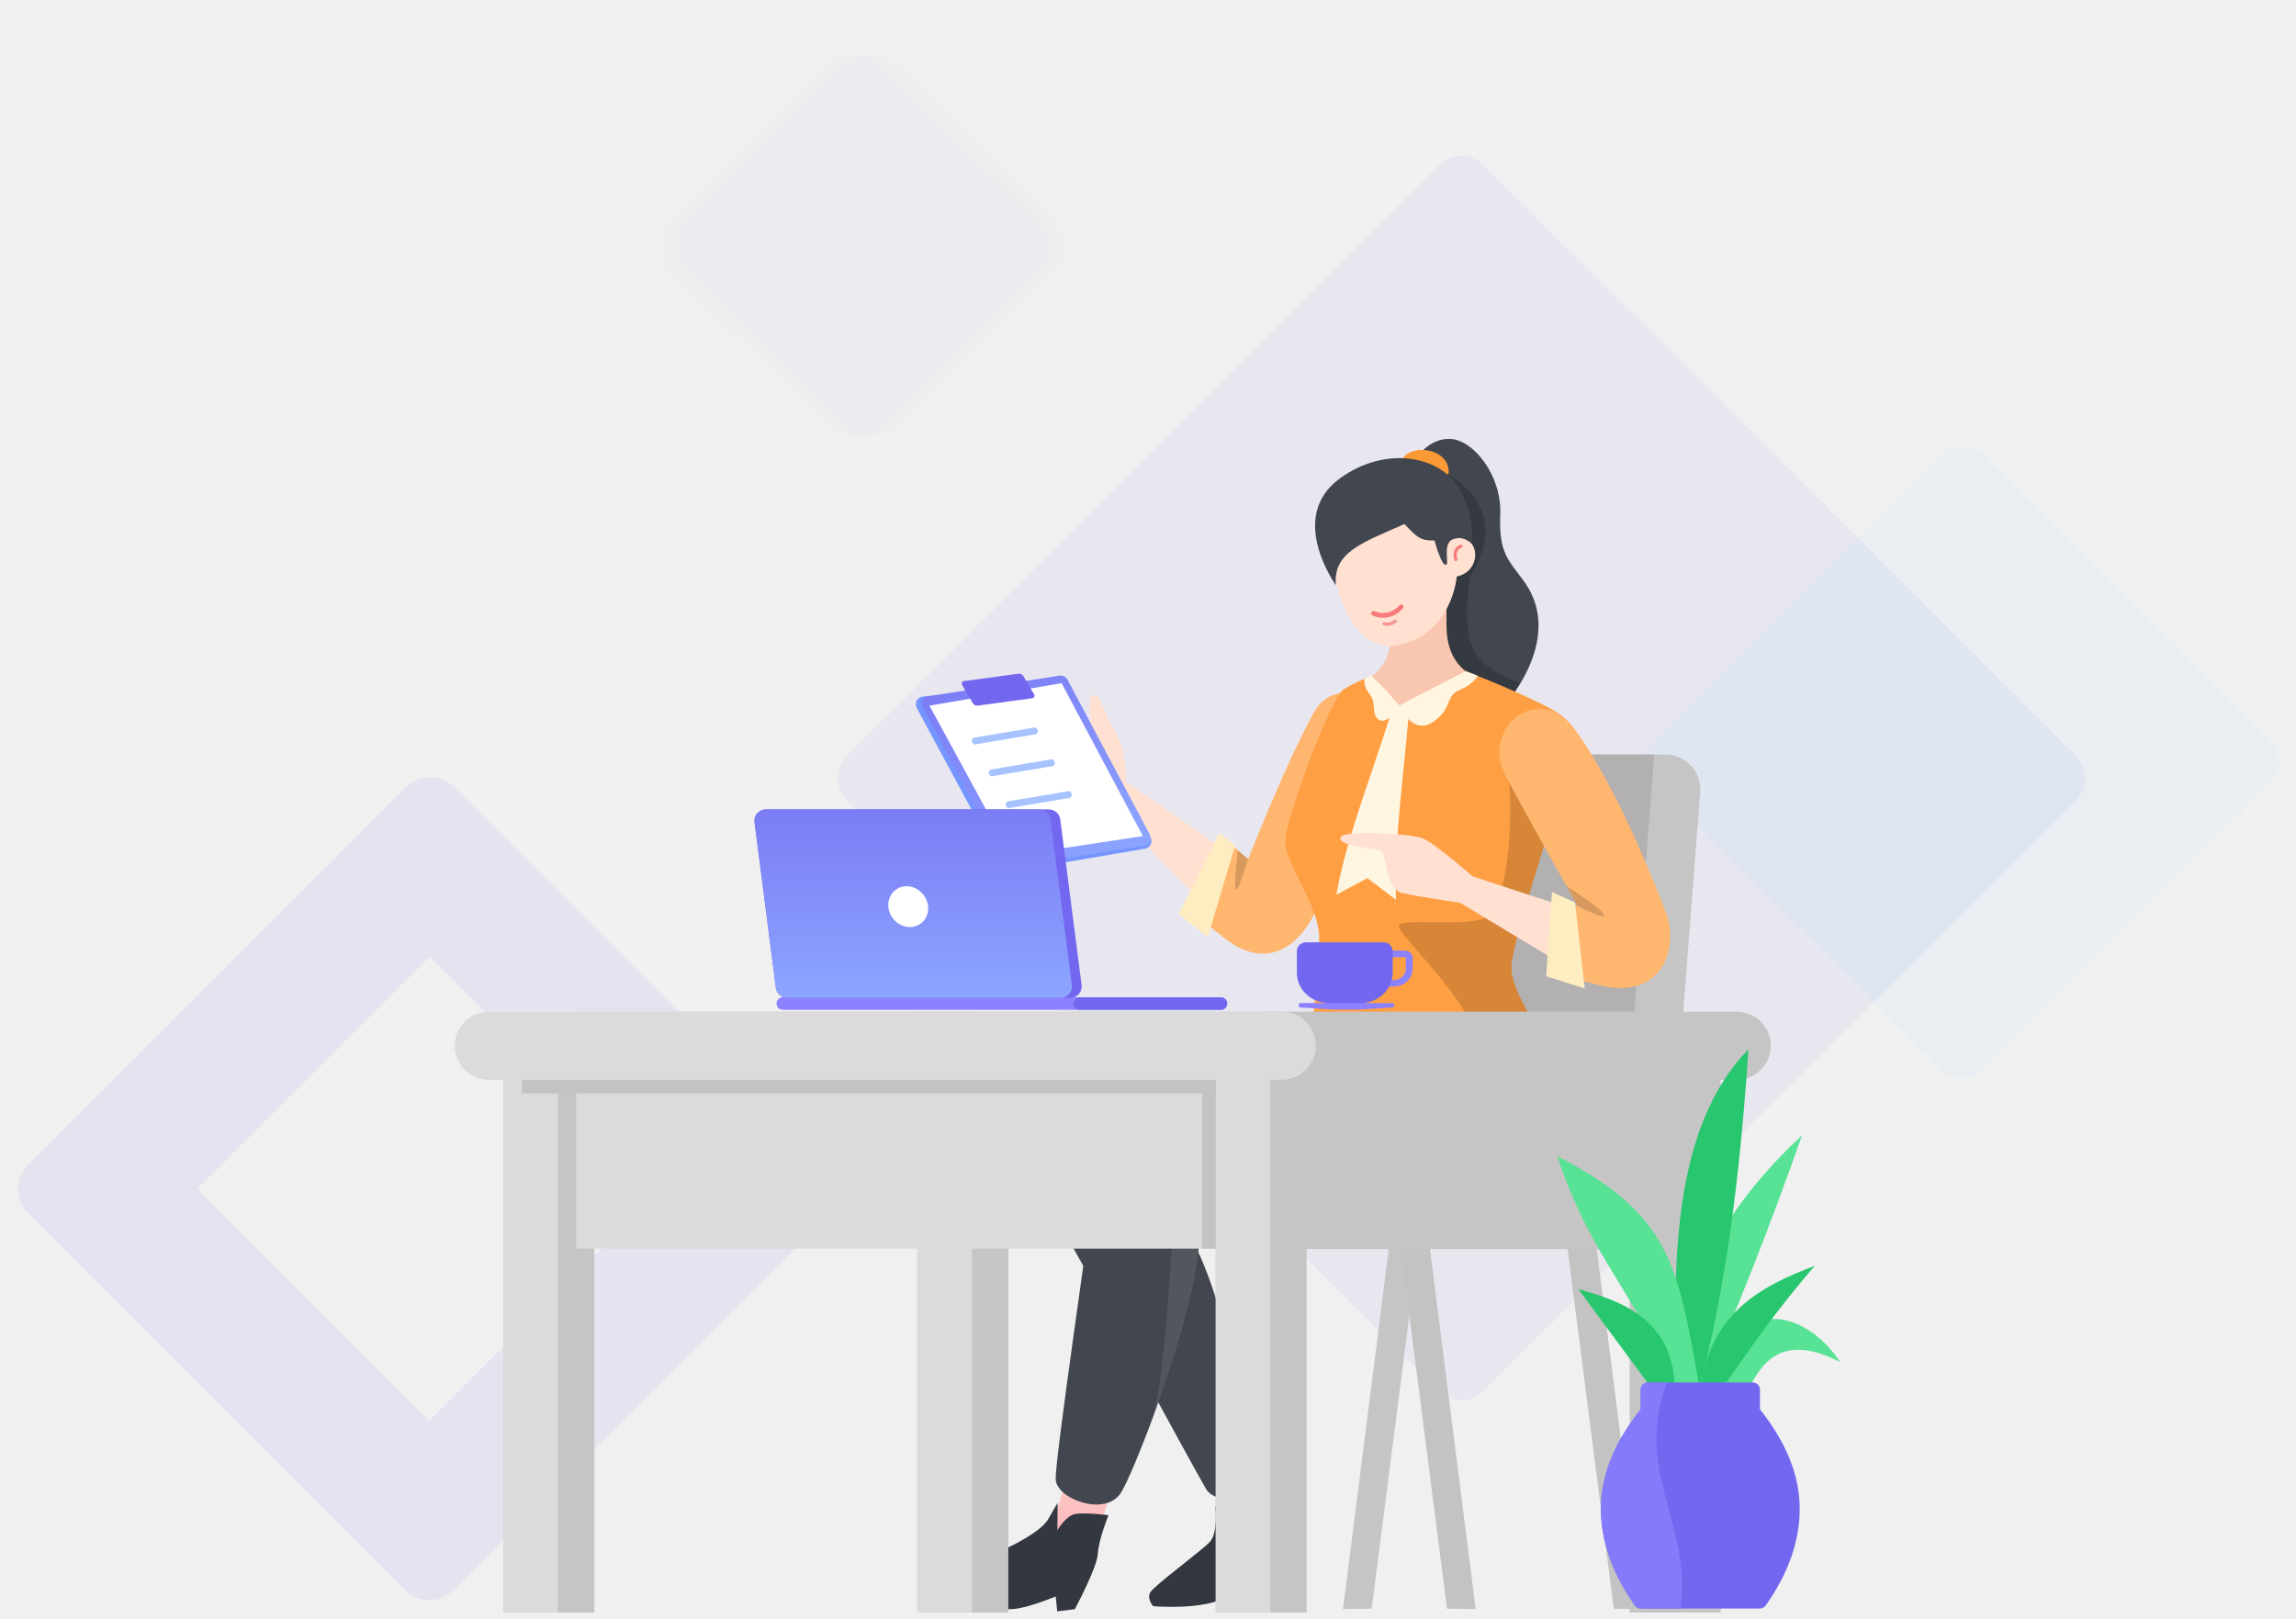
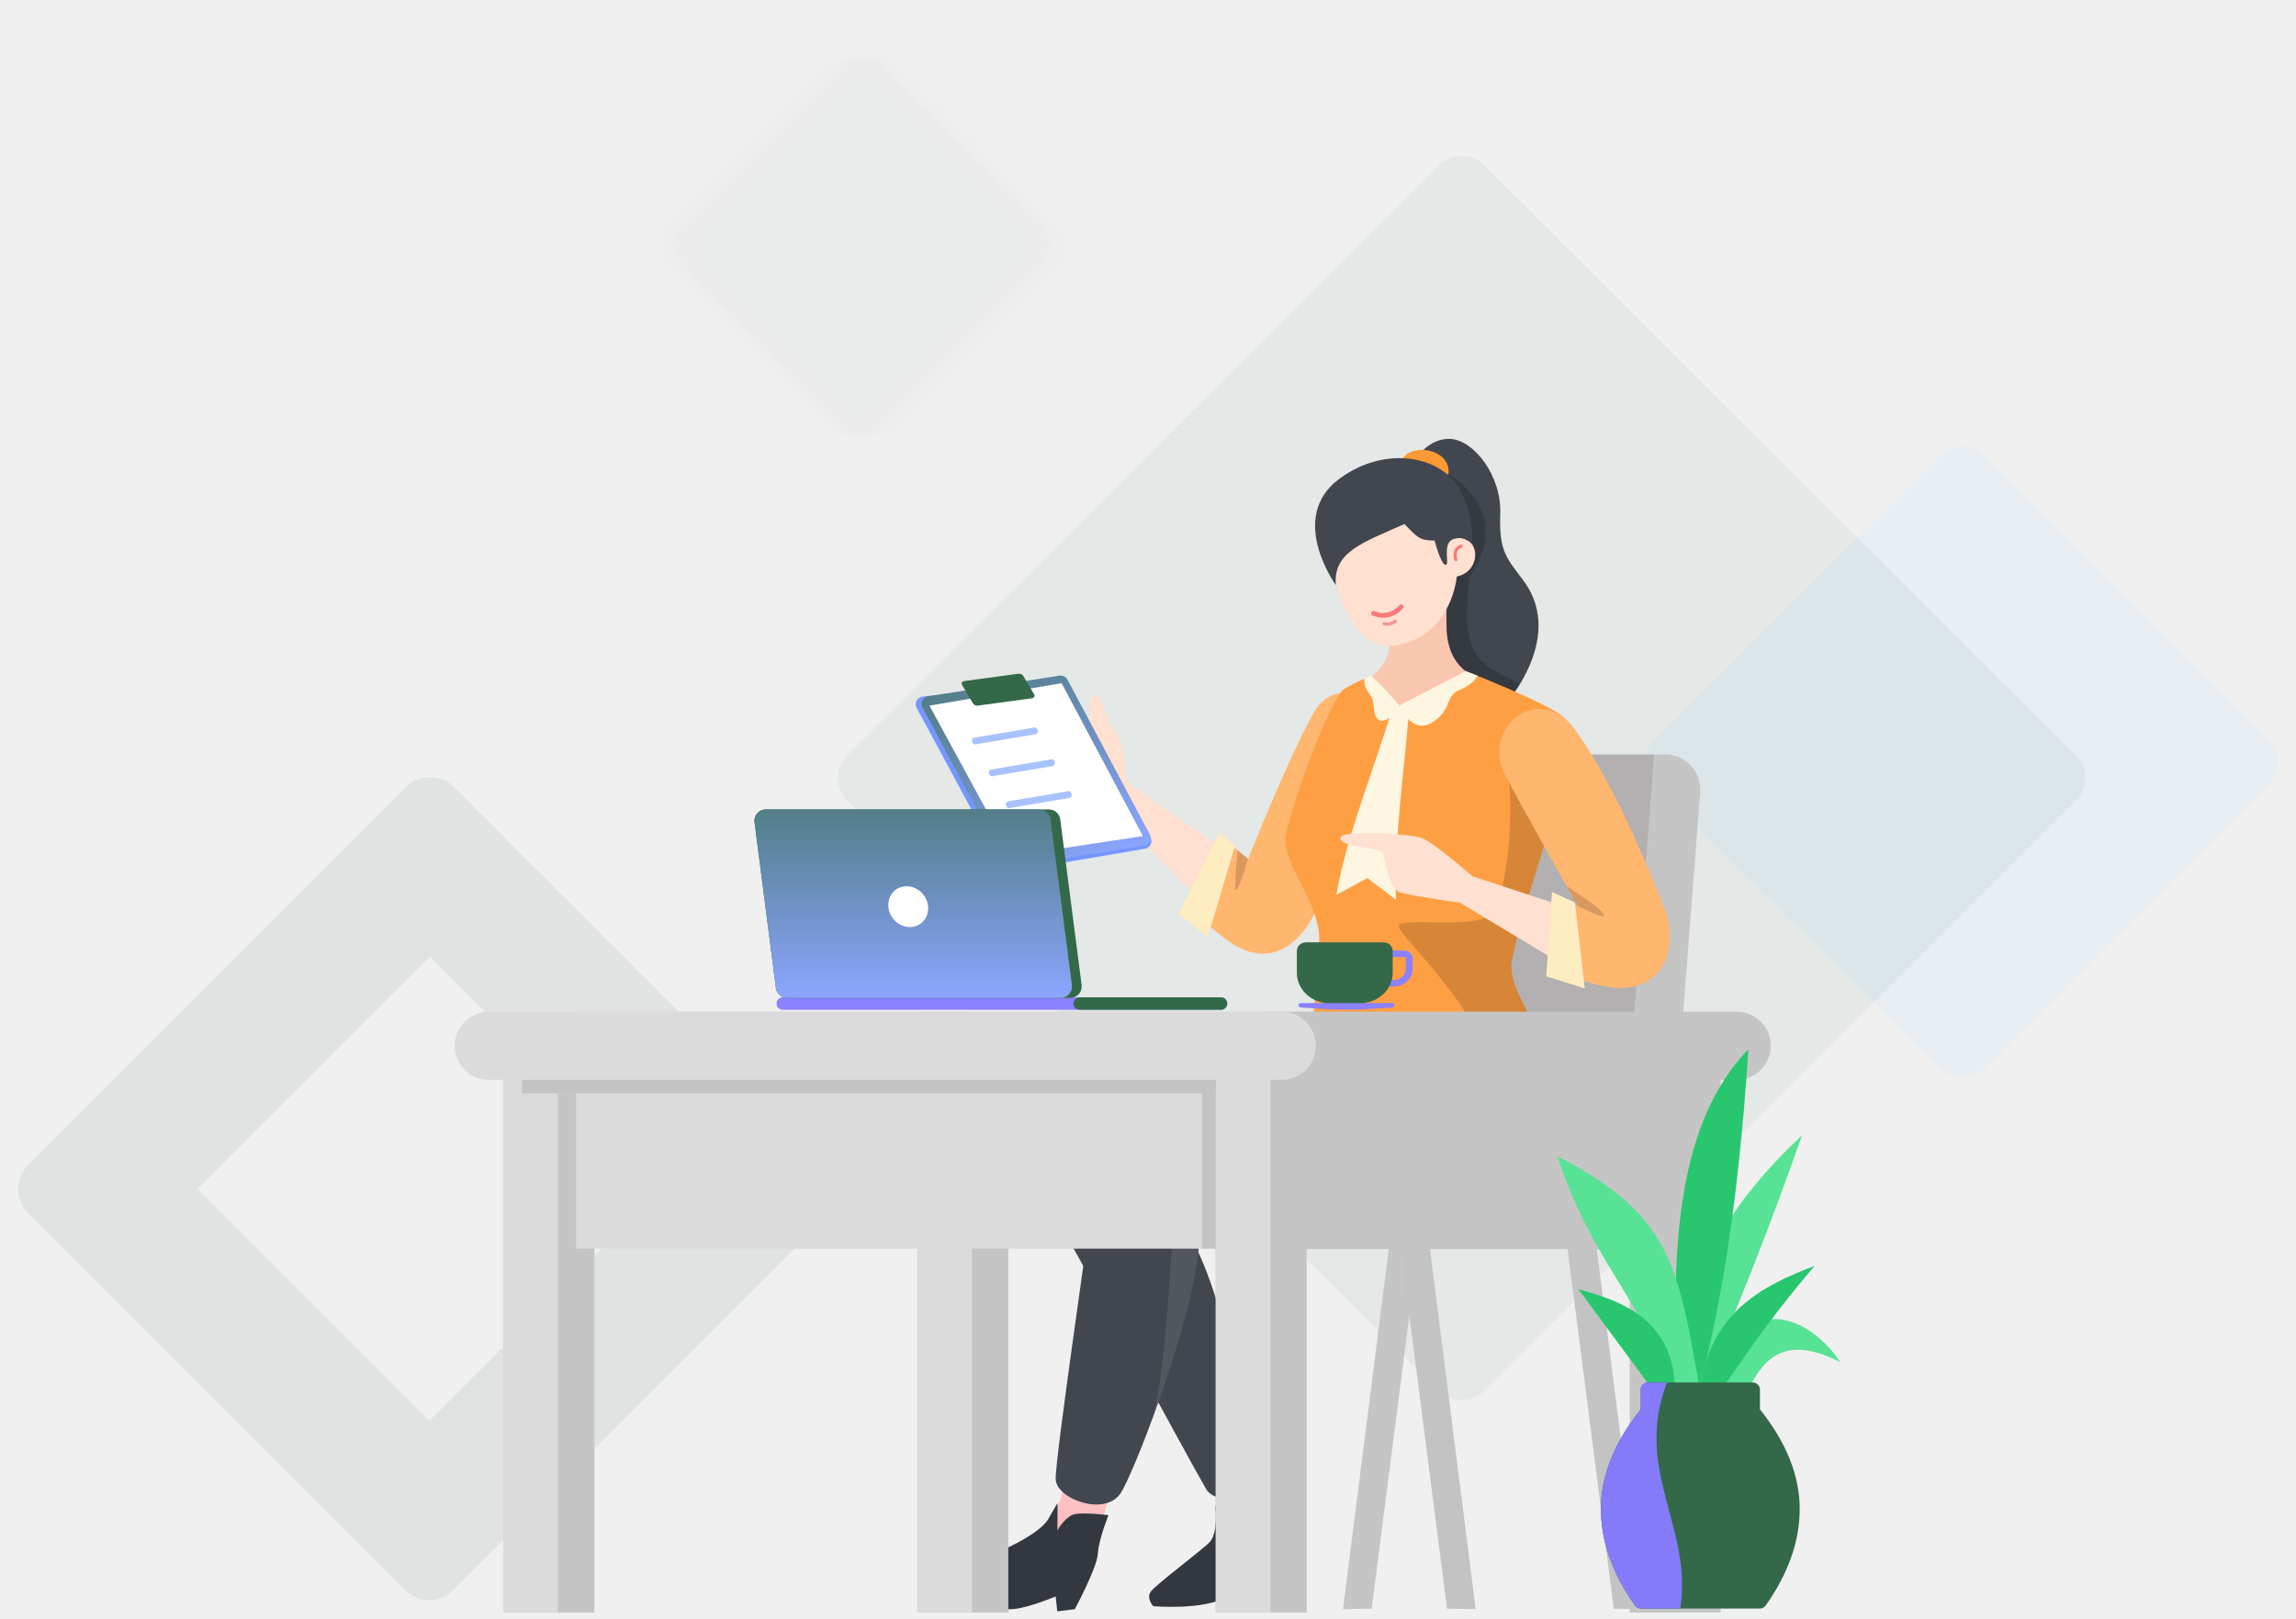
<svg xmlns="http://www.w3.org/2000/svg" xmlns:xlink="http://www.w3.org/1999/xlink" width="729" height="514" viewBox="0 0 729 514">
  <defs>
    <linearGradient id="kpqr7itldb" x1="43.252%" x2="50%" y1="-28.186%" y2="91.05%">
      <stop offset="0%" stop-color="#FDC6C6" />
      <stop offset="100%" stop-color="#FAB2B2" />
    </linearGradient>
    <linearGradient id="q05xt45e8c" x1="42.314%" x2="50%" y1="8.689%" y2="71.69%">
      <stop offset="0%" stop-color="#FDC6C6" />
      <stop offset="100%" stop-color="#FAB2B2" />
    </linearGradient>
    <linearGradient id="l8z1bwfb9d" x1="68.669%" x2="68.669%" y1="-53.107%" y2="100%">
-       <stop offset="0%" stop-color="#7367F0" />
+       <stop offset="0%" stop-color="#336949" />
      <stop offset="100%" stop-color="#8CA5FF" />
    </linearGradient>
    <linearGradient id="r7aafpcz8e" x1="68.669%" x2="68.669%" y1="-53.107%" y2="100%">
-       <stop offset="0%" stop-color="#7367F0" />
+       <stop offset="0%" stop-color="#336949" />
      <stop offset="100%" stop-color="#8CA5FF" />
    </linearGradient>
    <filter id="ukf92uhlha" width="119.7%" height="119.7%" x="-9.8%" y="-9.8%" filterUnits="objectBoundingBox">
      <feGaussianBlur in="SourceGraphic" stdDeviation="3" />
    </filter>
    <path id="808ztuxuif" d="M14.916.122H48.19c1.267 0 2.294 1.02 2.294 2.279v6.267c8.414 10.54 12.621 21.08 12.621 31.62 0 10.215-3.592 20.43-10.777 30.646-.43.61-1.132.973-1.882.973H12.66c-.75 0-1.452-.363-1.881-.973C3.593 60.718 0 50.503 0 40.288 0 29.946 4.05 19.605 12.15 9.264l.471-.596V2.4c0-1.259 1.027-2.28 2.295-2.28z" />
  </defs>
  <g fill="none" fill-rule="evenodd">
    <g>
      <g>
        <g>
          <path fill="#BFE7FF" d="M558.525 155.012l127.818.157c5.513.007 9.98 4.475 9.988 9.988l.157 127.818c.006 5.523-4.465 10.006-9.988 10.013h-.025l-127.818-.157c-5.513-.007-9.98-4.475-9.988-9.988l-.157-127.818c-.006-5.523 4.465-10.006 9.988-10.013h.025z" opacity=".15" transform="translate(-113, -277) translate(113, 290) translate(0.5, 0) translate(622.5, 229) rotate(-45) translate(-622.5, -229)" />
-           <path fill="#7367F0" d="M237.807 19.423l71.218.088c5.514.006 9.981 4.474 9.988 9.987l.088 71.219c.006 5.522-4.465 10.005-9.988 10.012h-.025l-71.218-.088c-5.513-.006-9.98-4.474-9.988-9.987l-.087-71.219c-.007-5.523 4.465-10.005 9.988-10.012h.024z" filter="url(#ukf92uhlha)" opacity=".038" transform="translate(-113, -277) translate(113, 290) translate(0.5, 0) translate(273.4478, 65.07592) rotate(-45) translate(-273.4478, -65.07592)" />
-           <path fill="#7367F0" d="M330.589 91.106l265.6.327c5.513.007 9.981 4.474 9.988 9.987l.326 265.6c.007 5.524-4.465 10.006-9.988 10.013h-.024l-265.6-.326c-5.514-.007-9.981-4.475-9.988-9.988l-.327-265.6c-.006-5.523 4.465-10.006 9.988-10.013h.025z" opacity=".066" transform="translate(-113, -277) translate(113, 290) translate(0.5, 0) translate(463.5398, 234.0697) rotate(-45) translate(-463.5398, -234.0697)" />
-           <path fill="#7367F0" fill-rule="nonzero" d="M220.715 269c6.005 0 10.873 4.856 10.873 10.846v169.198c0 5.99-4.868 10.846-10.873 10.846H51.102c-6.005 0-10.873-4.856-10.873-10.846V279.846c0-5.99 4.868-10.846 10.873-10.846h169.613zm-32.618 43.384H83.72v104.121h104.377V312.384z" opacity=".09" transform="translate(-113, -277) translate(113, 290) translate(0.5, 0) translate(135.9084, 364.445) rotate(-45) translate(-135.9084, -364.445)" />
+           <path fill="#336949" d="M237.807 19.423l71.218.088c5.514.006 9.981 4.474 9.988 9.987l.088 71.219c.006 5.522-4.465 10.005-9.988 10.012h-.025l-71.218-.088c-5.513-.006-9.98-4.474-9.988-9.987l-.087-71.219c-.007-5.523 4.465-10.005 9.988-10.012h.024z" filter="url(#ukf92uhlha)" opacity=".038" transform="translate(-113, -277) translate(113, 290) translate(0.5, 0) translate(273.4478, 65.07592) rotate(-45) translate(-273.4478, -65.07592)" />
+           <path fill="#336949" d="M330.589 91.106l265.6.327c5.513.007 9.981 4.474 9.988 9.987l.326 265.6c.007 5.524-4.465 10.006-9.988 10.013h-.024l-265.6-.326c-5.514-.007-9.981-4.475-9.988-9.988l-.327-265.6c-.006-5.523 4.465-10.006 9.988-10.013h.025z" opacity=".066" transform="translate(-113, -277) translate(113, 290) translate(0.5, 0) translate(463.5398, 234.0697) rotate(-45) translate(-463.5398, -234.0697)" />
+           <path fill="#336949" fill-rule="nonzero" d="M220.715 269c6.005 0 10.873 4.856 10.873 10.846v169.198c0 5.99-4.868 10.846-10.873 10.846H51.102c-6.005 0-10.873-4.856-10.873-10.846V279.846c0-5.99 4.868-10.846 10.873-10.846h169.613zm-32.618 43.384H83.72v104.121h104.377V312.384z" opacity=".09" transform="translate(-113, -277) translate(113, 290) translate(0.5, 0) translate(135.9084, 364.445) rotate(-45) translate(-135.9084, -364.445)" />
        </g>
        <g>
          <g>
            <path fill="#C5C5C5" d="M71.522 134.586L54.153 271.344 63.26 271.224 80.628 135.866z" transform="translate(-113, -277) translate(113, 290) translate(143.5, 122) translate(228.7688, 104.5922)" />
            <path fill="#C3C3C3" d="M87.166 134.586L69.798 271.344 78.904 271.224 96.273 135.866z" transform="translate(-113, -277) translate(113, 290) translate(143.5, 122) translate(228.7688, 104.5922) translate(83.03507, 202.9649) scale(-1, 1) translate(-83.03507, -202.9649)" />
            <path fill="#C3C3C3" d="M140.116 134.586L122.747 271.344 131.854 271.224 149.222 135.866z" transform="translate(-113, -277) translate(113, 290) translate(143.5, 122) translate(228.7688, 104.5922) translate(135.985, 202.9649) scale(-1, 1) translate(-135.985, -202.9649)" />
            <path fill="#C5C5C5" d="M0 144.995v-6.4c0-6.123 4.964-11.087 11.088-11.087h65.797c5.72 0 10.501-4.352 11.039-10.046L98.06 10.046C98.6 4.351 103.381 0 109.101 0h47.4c6.124 0 11.088 4.964 11.088 11.088 0 .284-.01.569-.033.852l-10.324 133.907c-.445 5.776-5.262 10.236-11.055 10.236H11.088C4.964 156.083 0 151.119 0 144.995z" transform="translate(-113, -277) translate(113, 290) translate(143.5, 122) translate(228.7688, 104.5922)" />
            <path fill="#B2B0B0" d="M152.955 0l-10.162 131.442c-.446 5.775-5.263 10.233-11.055 10.233H0v-3.442c0-6.123 4.964-11.088 11.088-11.088h65.587c5.72 0 10.5-4.35 11.04-10.043L97.846 10.043C98.386 4.35 103.167 0 108.886 0h44.069z" transform="translate(-113, -277) translate(113, 290) translate(143.5, 122) translate(228.7688, 104.5922)" />
          </g>
          <g>
            <g>
              <path fill="url(#kpqr7itldb)" d="M93.573 133.787s-7.523 18.04-1.356 22.82c6.176 4.784 18.188 16.61 18.188 16.61l-38.92-8.441 9.608-33.095 12.48 2.106z" transform="translate(-113, -277) translate(113, 290) translate(143.5, 122) translate(268.2937, 188.5) scale(-1, 1) translate(-268.2937, -188.5) translate(149.7937, 0) translate(53.06011, 197.6413)" />
              <path fill="#323740" d="M91.338 145.666s-.956 8.465 1.804 11.354c2.76 2.887 17.704 13.883 18.874 15.969 1.17 2.088-.923 4.39-.923 4.39s-16.14 1.402-23.4-3.009c-5.24-3.186-13.057-8.906-13.057-8.906l-2.07 5.625-5.868-.24s-.777-6.931.615-10.254c1.393-3.325 8.564-20.241 8.564-20.241s2.76 2.479 5.694 3.728c2.933 1.248 6.607 4.668 6.607 4.668l3.16-3.084z" transform="translate(-113, -277) translate(113, 290) translate(143.5, 122) translate(268.2937, 188.5) scale(-1, 1) translate(-268.2937, -188.5) translate(149.7937, 0) translate(53.06011, 197.6413)" />
              <path fill="#42474F" d="M28.463.045c13.085.584 85.914 16.67 99.146 19.404 13.232 2.733 24.418 17.522 14.328 34.647-11.332 19.223-40.572 73.817-47.671 86.124-3.514 6.092-21.24 2.676-17.077-7.548 7.762-19.059 11.367-66.937 31.157-84.395 0 0-66.554 11.568-95.303-1.682C-7.85 36.962-3.124-1.365 28.463.045z" transform="translate(-113, -277) translate(113, 290) translate(143.5, 122) translate(268.2937, 188.5) scale(-1, 1) translate(-268.2937, -188.5) translate(149.7937, 0) translate(53.06011, 197.6413)" />
            </g>
            <g>
              <path fill="#FFE0D1" d="M82.631 28.292s-.148-10.633 3.577-16.19C89.932 6.545 90.08.642 92.898.835c2.82.193.028 13.913.028 13.913s3.577-1.364 6.146-3.09c2.569-1.726 10.36-10.235 12.18-8.727 3.087 2.57-1.885 17.06-4.593 19.958C103.942 25.787 89.1 35.318 89.1 35.318L52.747 72.442l-6.825-18.86 36.71-25.29z" transform="translate(-113, -277) translate(113, 290) translate(143.5, 122) translate(268.2937, 188.5) scale(-1, 1) translate(-268.2937, -188.5) translate(149.7937, 0) translate(90.17256, 84.95714)" />
              <path fill="#FFB66F" d="M2.218 24.785c6.087 14.1 17.232 40 21.827 47.728 5.758 9.678 14.838 13.941 25.47 6.761 1.88-1.27 5.688-4.334 11.42-9.19L50.53 47.217 43.78 52.78S32.358 23.534 23.168 6.593C15.21-8.064-7.047 3.35 2.218 24.785z" transform="translate(-113, -277) translate(113, 290) translate(143.5, 122) translate(268.2937, 188.5) scale(-1, 1) translate(-268.2937, -188.5) translate(149.7937, 0) translate(90.17256, 84.95714)" />
              <path fill="#000" fill-opacity=".16" d="M43.9 52.794c2.045 6.929 3.307 10.193 3.785 9.791.478-.4.295-4.57-.548-12.507l-3.238 2.716z" transform="translate(-113, -277) translate(113, 290) translate(143.5, 122) translate(268.2937, 188.5) scale(-1, 1) translate(-268.2937, -188.5) translate(149.7937, 0) translate(90.17256, 84.95714)" />
              <path fill="#FFEDC2" d="M47.944 48.482L56.645 77.584 65.887 70.34 53.024 44.541z" transform="translate(-113, -277) translate(113, 290) translate(143.5, 122) translate(268.2937, 188.5) scale(-1, 1) translate(-268.2937, -188.5) translate(149.7937, 0) translate(90.17256, 84.95714)" />
            </g>
            <g>
              <g>
                <path fill="#42474F" d="M28.359 4.77S22.321-1.653 15.347.408C8.374 2.468 2.067 15.102 5.062 26.977c2.98 11.876.741 14.32-2.874 22.324-9.71 21.53 16.049 38.844 16.049 38.844l28.073-5.96-10.028-52.44L28.359 4.77z" transform="translate(-113, -277) translate(113, 290) translate(143.5, 122) translate(268.2937, 188.5) scale(-1, 1) translate(-268.2937, -188.5) translate(149.7937, 0) translate(35.1804, 0) translate(33.16312, 49.21262) rotate(12) translate(-33.16312, -49.21262) translate(9.663122, 4.712621)" />
                <path fill="#000" fill-opacity=".199" d="M18.14 11.452c-16.353 17.123-2.169 29.947.503 33.097C27.826 69.656 20.52 72.6 10.3 80.817l5.495 6.27 15.753-6.576-.506-70.436-12.902 1.377z" transform="translate(-113, -277) translate(113, 290) translate(143.5, 122) translate(268.2937, 188.5) scale(-1, 1) translate(-268.2937, -188.5) translate(149.7937, 0) translate(35.1804, 0) translate(33.16312, 49.21262) rotate(12) translate(-33.16312, -49.21262) translate(9.663122, 4.712621)" />
              </g>
              <path fill="#F9C7B0" d="M25.565 80.199s9.968-2.001 10.264-15.966c.296-13.965-1.346-18.732-1.346-18.732l18.798-.339s.205 15.564.208 21.193c.008 13.688 10.557 15.276 10.557 15.276S61.853 92.458 44.82 93.415c-13.299.748-19.255-13.216-19.255-13.216z" transform="translate(-113, -277) translate(113, 290) translate(143.5, 122) translate(268.2937, 188.5) scale(-1, 1) translate(-268.2937, -188.5) translate(149.7937, 0) translate(35.1804, 0)" />
              <g>
                <path fill="#FB9934" d="M3.768 9.285C1.424 1.55 14.02-3.13 17.72 2.443c0 0 1.814 5.282-1.968 8.298C10.635 14.81 3.768 9.285 3.768 9.285z" transform="translate(-113, -277) translate(113, 290) translate(143.5, 122) translate(268.2937, 188.5) scale(-1, 1) translate(-268.2937, -188.5) translate(149.7937, 0) translate(35.1804, 0) translate(51.64186, 39.99331) rotate(12) translate(-51.64186, -39.99331) translate(26.64186, 9.99331)" />
                <path fill="#FFE0D1" d="M6.346 29.948c-8.386-.324-7.018 11.936 1.693 11.92 0 0 5.06 17.415 22.625 17.415 14.266 0 15.194-20.298 15.324-24.348.139-4.317.157-18.501.157-18.501l-40.126-.019.327 13.533z" transform="translate(-113, -277) translate(113, 290) translate(143.5, 122) translate(268.2937, 188.5) scale(-1, 1) translate(-268.2937, -188.5) translate(149.7937, 0) translate(35.1804, 0) translate(51.64186, 39.99331) rotate(12) translate(-51.64186, -39.99331) translate(26.64186, 9.99331)" />
                <path fill="#42474F" d="M10.746 37.508c1.427-.39 1.814-8.306 1.814-8.306 4.272-.847 5.024-1.81 8.253-7.1 14.338 3.052 24.073 3.984 25.332 14.47 0 0 10.768-24.212-8.1-32.817C21.452-3.805 3.942 3.298.887 16.498c-2.164 9.318.317 16.162.317 16.162s2.173-3.458 5.742-2.594c3.568.863 2.373 7.832 3.8 7.442z" transform="translate(-113, -277) translate(113, 290) translate(143.5, 122) translate(268.2937, 188.5) scale(-1, 1) translate(-268.2937, -188.5) translate(149.7937, 0) translate(35.1804, 0) translate(51.64186, 39.99331) rotate(12) translate(-51.64186, -39.99331) translate(26.64186, 9.99331)" />
                <path stroke="#F77B7B" stroke-linecap="round" stroke-width="1.5" d="M27.278 47.583s4.184 3.538 9.03.225" transform="translate(-113, -277) translate(113, 290) translate(143.5, 122) translate(268.2937, 188.5) scale(-1, 1) translate(-268.2937, -188.5) translate(149.7937, 0) translate(35.1804, 0) translate(51.64186, 39.99331) rotate(12) translate(-51.64186, -39.99331) translate(26.64186, 9.99331)" />
                <path stroke="#F49494" stroke-linecap="round" d="M30.033 51.744c1.322.555 2.576.554 3.673-.082" transform="translate(-113, -277) translate(113, 290) translate(143.5, 122) translate(268.2937, 188.5) scale(-1, 1) translate(-268.2937, -188.5) translate(149.7937, 0) translate(35.1804, 0) translate(51.64186, 39.99331) rotate(12) translate(-51.64186, -39.99331) translate(26.64186, 9.99331) translate(31.8695, 51.90594) rotate(2) translate(-31.8695, -51.90594)" />
                <path stroke="#F77B7B" stroke-linecap="round" d="M6.733 36.748c.526-1.896.292-3.553-1.594-4.31" transform="translate(-113, -277) translate(113, 290) translate(143.5, 122) translate(268.2937, 188.5) scale(-1, 1) translate(-268.2937, -188.5) translate(149.7937, 0) translate(35.1804, 0) translate(51.64186, 39.99331) rotate(12) translate(-51.64186, -39.99331) translate(26.64186, 9.99331) translate(6.058119, 34.59279) rotate(-13) translate(-6.058119, -34.59279)" />
              </g>
            </g>
            <g>
              <path fill="#FF9F43" d="M64.666 1.663c.229-.012 8.267 3.51 9.193 4.869 6.03 8.847 17.102 39.984 17.672 46.739.642 7.792-10.59 20.204-10.727 31.483-.123 11.281 4.804 45.247 2.893 48.42-1.896 3.173-14.358 18.245-16.958 18.306-2.614.062-4.566-7.851-8.526-7.68-3.945.173-12.171 10.664-15.719 10.59-3.532-.078-40.137-23.267-37.34-29.874 2.814-6.607 15.872-23.026 14.542-32.029-1.315-9-11.82-42.228-15.612-53.536-3.776-11.31-6.82-20.318.23-25.184C11.363 8.901 34.299 0 34.299 0l20.535 11.487s8.64-9.767 9.832-9.824z" transform="translate(-113, -277) translate(113, 290) translate(143.5, 122) translate(268.2937, 188.5) scale(-1, 1) translate(-268.2937, -188.5) translate(149.7937, 0) translate(30.63051, 78.10247)" />
              <path fill="#FFF6E1" d="M57.364 11.168c6.16 20.481 14.612 40.662 17.997 59.867l-9.847-5.305-9.082 6.882c.64-19.967-2.711-40.932-4.252-61.444h5.184z" transform="translate(-113, -277) translate(113, 290) translate(143.5, 122) translate(268.2937, 188.5) scale(-1, 1) translate(-268.2937, -188.5) translate(149.7937, 0) translate(30.63051, 78.10247)" />
              <path fill="#000" fill-opacity=".16" d="M21.39 26.894l-.234 1.656c-2.759 20.568.506 45.526 6.165 49.334 5.776 3.887 28.259.072 28.259 3.15 0 3.079-31.07 31.29-25.97 44.775 2.805 7.415 1.866 14.009-2.816 19.783l-1.36-.914c-10.612-7.198-21.878-16.387-20.28-20.162 2.814-6.607 15.872-23.026 14.542-32.029C18.434 83.847 8.702 52.88 4.571 40.41l-1.316-3.953C1.725 31.82.452 27.623.145 24l.949-.616c15.175-9.727 21.94-8.557 20.296 3.51z" transform="translate(-113, -277) translate(113, 290) translate(143.5, 122) translate(268.2937, 188.5) scale(-1, 1) translate(-268.2937, -188.5) translate(149.7937, 0) translate(30.63051, 78.10247)" />
              <path fill="#FFF6E1" d="M30.508 1.45L34.298 0l20.986 10.893s-3.946 10.04-10.933 5.04c-5.99-4.275-3.463-8.038-8.158-9.979-4.68-1.94-5.685-4.504-5.685-4.504z" transform="translate(-113, -277) translate(113, 290) translate(143.5, 122) translate(268.2937, 188.5) scale(-1, 1) translate(-268.2937, -188.5) translate(149.7937, 0) translate(30.63051, 78.10247)" />
              <path fill="#FFF6E1" d="M55.284 10.893c1.522 3.378 4.615 5.353 6.213 4.739 2.64-1.014 1.506-5.053 2.546-7.093.745-1.448 1.227-1.667 1.879-3.026.605-1.246.63-2.743.475-3.156l-2.065-.938c-1.891 1.784-3.277 3.148-4.157 4.094-1.096 1.18-2.727 2.972-4.89 5.38z" transform="translate(-113, -277) translate(113, 290) translate(143.5, 122) translate(268.2937, 188.5) scale(-1, 1) translate(-268.2937, -188.5) translate(149.7937, 0) translate(30.63051, 78.10247)" />
            </g>
            <g>
              <path fill="#FFE0D1" d="M62.81 53.159s12.356-10.92 16.138-12.188c3.782-1.268 25.934-2.79 25.795.074-.16 3.068-12.057 2.891-13.29 4.4-1.233 1.51-1.513 11.826-6.173 12.984-4.65 1.158-18.594 3.155-18.594 3.155L33.335 81.672 31.91 63.318l30.9-10.16z" transform="translate(-113, -277) translate(113, 290) translate(143.5, 122) translate(268.2937, 188.5) scale(-1, 1) translate(-268.2937, -188.5) translate(149.7937, 0) translate(0, 90.08435)" />
              <path fill="#FFB66F" d="M29.941 6.92C16.924 25.267 5.811 53.214 1.545 64.11c-4.266 10.896.037 27.33 18.795 24.104 2.112-.363 5.536-1.273 10.273-2.73l4.483-25.235-5.782 2.425S47.957 29.67 52.51 20.823C60.114 6.047 41.407-9.247 29.94 6.92z" transform="translate(-113, -277) translate(113, 290) translate(143.5, 122) translate(268.2937, 188.5) scale(-1, 1) translate(-268.2937, -188.5) translate(149.7937, 0) translate(0, 90.08435)" />
              <path fill="#000" fill-opacity=".16" d="M29.314 62.674c-6.314 3.08-9.073 3.942-8.28 2.587.795-1.354 4.745-4.356 11.852-9.005l-3.572 6.418z" transform="translate(-113, -277) translate(113, 290) translate(143.5, 122) translate(268.2937, 188.5) scale(-1, 1) translate(-268.2937, -188.5) translate(149.7937, 0) translate(0, 90.08435)" />
              <path fill="#FFEDC2" d="M30.217 61.508L27.12 88.795 39.366 84.908 37.518 58.166z" transform="translate(-113, -277) translate(113, 290) translate(143.5, 122) translate(268.2937, 188.5) scale(-1, 1) translate(-268.2937, -188.5) translate(149.7937, 0) translate(0, 90.08435)" />
            </g>
            <g transform="translate(-113, -277) translate(113, 290) translate(143.5, 122) translate(268.2937, 188.5) scale(-1, 1) translate(-268.2937, -188.5) translate(149.7937, 0) translate(30.1152, 191.9126)">
              <path fill="url(#q05xt45e8c)" d="M161.968 140.125s-.227 17.86 14.51 24.538c14.726 6.677 25.218 6.275 23.883 11.437-1.336 5.162-39.668 4.954-43.247.916-3.052-3.434-9.686-35.413-11.513-32.968l16.367-3.923z" />
              <path fill="#323740" d="M148.223 154.204s3.097 7.585 3.37 12.181c.274 4.598 7.323 17.669 7.323 17.669l5.57.698.509-4.739s8.061 3.431 13.118 3.979c5.057.549 22.402-1.51 25.85-4.374 3.45-2.862 1.708-6.892-8.248-9.348-9.955-2.457-25.423-9.633-28.367-14.828-2.943-5.196-2.96-5.062-2.96-5.062l.058 8.658s-2.548-4.557-5.555-5.165c-3.007-.608-10.668.331-10.668.331z" />
              <path fill="#42474F" d="M11.841.253c-16.506 24.839-14.892 42.806 4.843 53.9 25.28 14.213 103.253-2.434 103.253-2.434s-1.383 11.12 0 21.039c3.612 25.904 20.792 69.061 24.426 74.484 5.027 7.499 20.338 1.844 20.627-4.4.288-6.245-11.543-85.994-13.342-101.202-1.79-15.208-7.44-17.417-23.945-21.575-3.791-.955-48.63-12.083-52.737-11.759-23.53 1.858-44.57-.826-63.125-8.053z" />
              <path fill="#FFF" fill-opacity=".192" d="M29.827 50.013c25.597 2.864 93.363-3.04 96.085-.357 2.598 2.561 2.164 47.127 7.994 72.92-5.742-15.63-11.958-35.397-13.969-49.818-1.383-9.919 0-21.04 0-21.04l-2.647.528c-13.816 2.68-77.864 14.187-100.606 1.908C3.345 46.95-1.816 35.799 1.201 20.699c3.638 17.814 13.18 27.585 28.626 29.314z" opacity=".44" />
              <ellipse cx="162.564" cy="43.682" fill="#FFF" fill-opacity=".192" rx="4.302" ry="7.878" transform="translate(162.5638, 43.6816) rotate(13) translate(-162.5638, -43.6816)" />
              <ellipse cx="142.487" cy="38.669" fill="#FFF" fill-opacity=".192" rx="5.736" ry="8.594" transform="translate(142.487, 38.66896) rotate(-16) translate(-142.487, -38.66896)" />
            </g>
          </g>
          <g>
            <g>
              <path fill="#7596FF" fill-rule="nonzero" d="M3.995 1.475l39.857 16.036c.911.366 1.518 1.239 1.544 2.22l1.46 55.113c.036 1.36-1.038 2.493-2.398 2.529-.284.007-.568-.034-.837-.123L2.636 63.72C1.63 63.39.95 62.453.944 61.396L.611 3.776c-.008-1.362 1.09-2.471 2.45-2.479.32-.002.637.059.934.178z" transform="translate(-113, -277) translate(113, 290) translate(143.5, 122) translate(184.9933, 110.364) rotate(-28) translate(-184.9933, -110.364) translate(160.9933, 70.86401) translate(-0, -0)" />
              <path fill="url(#l8z1bwfb9d)" d="M5.56 2.216L45.43 15.99c.993.343 1.66 1.278 1.66 2.329V73.95c0 1.36-1.103 2.464-2.464 2.464-.274 0-.546-.046-.805-.136L3.951 62.507c-.993-.343-1.66-1.278-1.66-2.33V4.546c0-1.36 1.103-2.464 2.464-2.464.274 0 .546.046.805.135z" transform="translate(-113, -277) translate(113, 290) translate(143.5, 122) translate(184.9933, 110.364) rotate(-28) translate(-184.9933, -110.364) translate(160.9933, 70.86401) translate(-0, -0)" />
              <path fill="#FFF" fill-rule="nonzero" d="M4.521 5.018L44.912 18.427 44.912 73.408 5.071 59.393z" transform="translate(-113, -277) translate(113, 290) translate(143.5, 122) translate(184.9933, 110.364) rotate(-28) translate(-184.9933, -110.364) translate(160.9933, 70.86401) translate(-0, -0)" />
-               <path fill="#7367F0" fill-rule="nonzero" d="M17.83 3.276l16.386 6.056c.605.223 1.016.787 1.044 1.431l.292 6.732c.02.441-.323.815-.765.834-.106.004-.212-.012-.312-.049L18.09 12.224c-.605-.223-1.016-.787-1.044-1.431l-.292-6.732c-.02-.441.323-.815.765-.834.106-.005.212.012.312.049z" transform="translate(-113, -277) translate(113, 290) translate(143.5, 122) translate(184.9933, 110.364) rotate(-28) translate(-184.9933, -110.364) translate(160.9933, 70.86401) translate(-0, -0)" />
+               <path fill="#336949" fill-rule="nonzero" d="M17.83 3.276l16.386 6.056c.605.223 1.016.787 1.044 1.431l.292 6.732c.02.441-.323.815-.765.834-.106.004-.212-.012-.312-.049L18.09 12.224c-.605-.223-1.016-.787-1.044-1.431l-.292-6.732c-.02-.441.323-.815.765-.834.106-.005.212.012.312.049z" transform="translate(-113, -277) translate(113, 290) translate(143.5, 122) translate(184.9933, 110.364) rotate(-28) translate(-184.9933, -110.364) translate(160.9933, 70.86401) translate(-0, -0)" />
              <path fill="#A7C3FF" d="M30.126 26.615c.633 0 1.145.513 1.145 1.145 0 .588-.442 1.072-1.012 1.138l-.133.008-17.959-6c-.633 0-1.145-.513-1.145-1.145 0-.588.442-1.072 1.012-1.138l.133-.008 17.959 6zM30.126 38.07c.633 0 1.145.512 1.145 1.145 0 .587-.442 1.071-1.012 1.137l-.133.008-17.959-6c-.633 0-1.145-.512-1.145-1.145 0-.587.442-1.071 1.012-1.138l.133-.007 17.959 6zM30.126 49.524c.633 0 1.145.513 1.145 1.145 0 .588-.442 1.072-1.012 1.138l-.133.008-17.959-6c-.633 0-1.145-.513-1.145-1.145 0-.588.442-1.072 1.012-1.138l.133-.008 17.959 6z" transform="translate(-113, -277) translate(113, 290) translate(143.5, 122) translate(184.9933, 110.364) rotate(-28) translate(-184.9933, -110.364) translate(160.9933, 70.86401) translate(-0, -0)" />
            </g>
          </g>
          <g>
            <g>
              <path fill="#C5C5C5" d="M131.436 7.212L160.326 7.212 160.326 190.791 131.436 190.791z" transform="translate(-113, -277) translate(113, 290) translate(143.5, 122) translate(0, 186.2476) translate(16.32273, 0)" />
              <path fill="#DBDBDB" d="M131.436 0L148.77 0 148.77 190.791 131.436 190.791z" transform="translate(-113, -277) translate(113, 290) translate(143.5, 122) translate(0, 186.2476) translate(16.32273, 0)" />
              <path fill="#C5C5C5" d="M0 7.212L143.003 7.212 143.003 62.273 28.89 62.273 28.89 190.791 0 190.791z" transform="translate(-113, -277) translate(113, 290) translate(143.5, 122) translate(0, 186.2476) translate(16.32273, 0)" />
              <path fill="#DBDBDB" d="M0 7.212L17.334 7.212 17.334 190.791 0 190.791z" transform="translate(-113, -277) translate(113, 290) translate(143.5, 122) translate(0, 186.2476) translate(16.32273, 0)" />
            </g>
            <g>
              <path fill="#C5C5C5" d="M373.942 7.212L402.831 7.212 402.831 190.791 373.942 190.791z" transform="translate(-113, -277) translate(113, 290) translate(143.5, 122) translate(0, 186.2476)" />
              <path fill="#C5C5C5" d="M242.506 7.212L385.509 7.212 385.509 75.37 271.395 75.37 271.395 190.791 242.506 190.791z" transform="translate(-113, -277) translate(113, 290) translate(143.5, 122) translate(0, 186.2476)" />
              <path fill="#DBDBDB" d="M39.423 0L259.672 0 259.672 75.236 39.423 75.236z" transform="translate(-113, -277) translate(113, 290) translate(143.5, 122) translate(0, 186.2476)" />
              <path fill="#C3C3C3" d="M238.172 7.212L255.506 7.212 255.506 75.236 238.172 75.236z" transform="translate(-113, -277) translate(113, 290) translate(143.5, 122) translate(0, 186.2476)" />
              <path fill="#DBDBDB" d="M242.506 7.212L259.839 7.212 259.839 190.791 242.506 190.791z" transform="translate(-113, -277) translate(113, 290) translate(143.5, 122) translate(0, 186.2476)" />
              <path fill="#C5C5C5" d="M259.17 0h148.744c5.975 0 10.818 4.844 10.818 10.818 0 5.975-4.843 10.819-10.818 10.819H259.17c-5.975 0-10.819-4.844-10.819-10.819C248.352 4.844 253.196 0 259.171 0z" transform="translate(-113, -277) translate(113, 290) translate(143.5, 122) translate(0, 186.2476)" />
              <path fill="#C3C3C3" d="M22.257 4.327L242.506 4.327 242.506 25.964 22.257 25.964z" transform="translate(-113, -277) translate(113, 290) translate(143.5, 122) translate(0, 186.2476)" />
              <path fill="#DBDBDB" d="M11.697 0h251.769c5.975 0 10.818 4.844 10.818 10.818 0 5.975-4.843 10.819-10.818 10.819H11.696C5.723 21.637.88 16.793.88 10.818.879 4.844 5.722 0 11.697 0z" transform="translate(-113, -277) translate(113, 290) translate(143.5, 122) translate(0, 186.2476)" />
            </g>
          </g>
          <g>
            <path fill="#8C81FF" d="M9.786 2.625h-7.25C1.135 2.625 0 3.704 0 5.034v3.299c0 3.152 2.69 5.707 6.008 5.707h3.778c.6 0 1.086-.462 1.086-1.032 0-.57-.486-1.032-1.086-1.032H6.008c-2.118 0-3.835-1.631-3.835-3.643v-3.3c0-.19.162-.343.362-.343h7.25c.6 0 1.087-.462 1.087-1.032 0-.57-.486-1.033-1.086-1.033z" transform="translate(-113, -277) translate(113, 290) translate(143.5, 122) translate(286.525, 175.2282) scale(-1, 1) translate(-286.525, -175.2282) translate(268.025, 164.2282)" />
-             <path fill="#7367F0" d="M33.862 0c1.6 0 2.898 1.232 2.898 2.752v6.881c0 4.955-3.938 9.036-9.002 9.574l-.001 1.436H15.073v-1.468c-4.937-.649-8.738-4.674-8.738-9.542v-6.88C6.335 1.232 7.632 0 9.232 0h24.63z" transform="translate(-113, -277) translate(113, 290) translate(143.5, 122) translate(286.525, 175.2282) scale(-1, 1) translate(-286.525, -175.2282) translate(268.025, 164.2282)" />
+             <path fill="#336949" d="M33.862 0c1.6 0 2.898 1.232 2.898 2.752v6.881c0 4.955-3.938 9.036-9.002 9.574l-.001 1.436H15.073v-1.468c-4.937-.649-8.738-4.674-8.738-9.542v-6.88C6.335 1.232 7.632 0 9.232 0h24.63z" transform="translate(-113, -277) translate(113, 290) translate(143.5, 122) translate(286.525, 175.2282) scale(-1, 1) translate(-286.525, -175.2282) translate(268.025, 164.2282)" />
            <path fill="#8C81FF" d="M6.483 19.267h29.049c.38 0 .688.308.688.688 0 .387-.3.707-.687.732l-10.68.674h-7.606l-10.765-.675c-.386-.024-.687-.344-.687-.73 0-.38.308-.689.688-.689z" transform="translate(-113, -277) translate(113, 290) translate(143.5, 122) translate(286.525, 175.2282) scale(-1, 1) translate(-286.525, -175.2282) translate(268.025, 164.2282)" />
          </g>
          <g transform="translate(-113, -277) translate(113, 290) translate(143.5, 122) translate(95.55, 122.0243)">
            <path fill="#8C81FF" d="M9.474 59.662h139.152c1.091 0 1.976.884 1.976 1.976 0 1.09-.885 1.975-1.976 1.975H9.474c-1.09 0-1.975-.884-1.975-1.975 0-1.092.884-1.976 1.975-1.976z" />
-             <path fill="#7367F0" d="M103.742 59.662h44.884c1.091 0 1.976.884 1.976 1.976 0 1.09-.885 1.975-1.976 1.975h-44.884c-1.091 0-1.976-.884-1.976-1.975 0-1.092.885-1.976 1.976-1.976zM4.094 0h89.922c1.81 0 3.339 1.344 3.57 3.14l6.785 52.632c.254 1.972-1.139 3.776-3.11 4.03-.153.02-.307.03-.46.03H10.878c-1.81 0-3.34-1.344-3.57-3.14L.522 4.06C.27 2.088 1.662.284 3.633.03c.153-.02.307-.03.46-.03z" />
+             <path fill="#336949" d="M103.742 59.662h44.884c1.091 0 1.976.884 1.976 1.976 0 1.09-.885 1.975-1.976 1.975h-44.884c-1.091 0-1.976-.884-1.976-1.975 0-1.092.885-1.976 1.976-1.976zM4.094 0h89.922c1.81 0 3.339 1.344 3.57 3.14l6.785 52.632c.254 1.972-1.139 3.776-3.11 4.03-.153.02-.307.03-.46.03H10.878c-1.81 0-3.34-1.344-3.57-3.14L.522 4.06C.27 2.088 1.662.284 3.633.03c.153-.02.307-.03.46-.03z" />
            <path fill="url(#r7aafpcz8e)" d="M4.094 0H90.93c1.81 0 3.34 1.344 3.57 3.14l6.786 52.632c.254 1.972-1.139 3.776-3.11 4.03-.153.02-.307.03-.46.03H10.878c-1.81 0-3.34-1.344-3.57-3.14L.522 4.06C.27 2.088 1.662.284 3.633.03c.153-.02.307-.03.46-.03z" />
            <ellipse cx="49.32" cy="30.868" fill="#FFF" rx="6.125" ry="6.672" transform="translate(49.31982, 30.86813) rotate(-37) translate(-49.31982, -30.86813)" />
          </g>
          <g>
            <g>
              <path fill="#57E295" d="M44.98 110.267C56.922 83.297 67.771 55.6 77.703 27.29c-22.877 21.526-40.667 47.75-38.134 82.978h5.411z" transform="translate(-113, -277) translate(113, 290) translate(143.5, 122) translate(350.9625, 198.1748)" />
              <path fill="#28C76F" d="M38.615 113.083C35.79 67.097 36.986 24.388 60.675 0c-3.267 50.491-9.38 86.06-17.12 113.083h-4.94z" transform="translate(-113, -277) translate(113, 290) translate(143.5, 122) translate(350.9625, 198.1748)" />
              <path fill="#57E295" d="M37.528 108.295C24.293 76.159 10.993 66.947 0 33.96c35.979 18.625 38.234 34.004 45.296 74.335h-7.768z" transform="translate(-113, -277) translate(113, 290) translate(143.5, 122) translate(350.9625, 198.1748)" />
              <path fill="#28C76F" d="M30.405 108.295L6.662 76.159c11.467 3.263 30.633 8.547 30.633 32.136h-6.89z" transform="translate(-113, -277) translate(113, 290) translate(143.5, 122) translate(350.9625, 198.1748)" />
              <path fill="#57E295" d="M52.612 108.295h7.92c5.034-10.493 12.127-17.716 29.287-8.96-11.248-17.104-34.327-22.28-37.207 8.96z" transform="translate(-113, -277) translate(113, 290) translate(143.5, 122) translate(350.9625, 198.1748)" />
              <path fill="#28C76F" d="M45.326 108.295h6.587C64 91.036 69.199 83.516 81.709 68.778c-16.48 6.243-33.397 14.738-36.383 39.517z" transform="translate(-113, -277) translate(113, 290) translate(143.5, 122) translate(350.9625, 198.1748)" />
            </g>
            <g transform="translate(-113, -277) translate(113, 290) translate(143.5, 122) translate(350.9625, 198.1748) translate(13.85192, 105.6817)">
              <mask id="4keo37tmjg" fill="#fff">
                <use xlink:href="#808ztuxuif" />
              </mask>
-               <use fill="#7367F0" xlink:href="#808ztuxuif" />
+               <use fill="#336949" xlink:href="#808ztuxuif" />
              <path fill="#857AF9" d="M-8.032-1.852H21.8c-14.282 33.016 13.89 52.568 0 85.46H-8.032v-85.46z" mask="url(#4keo37tmjg)" />
            </g>
          </g>
        </g>
      </g>
    </g>
  </g>
</svg>
